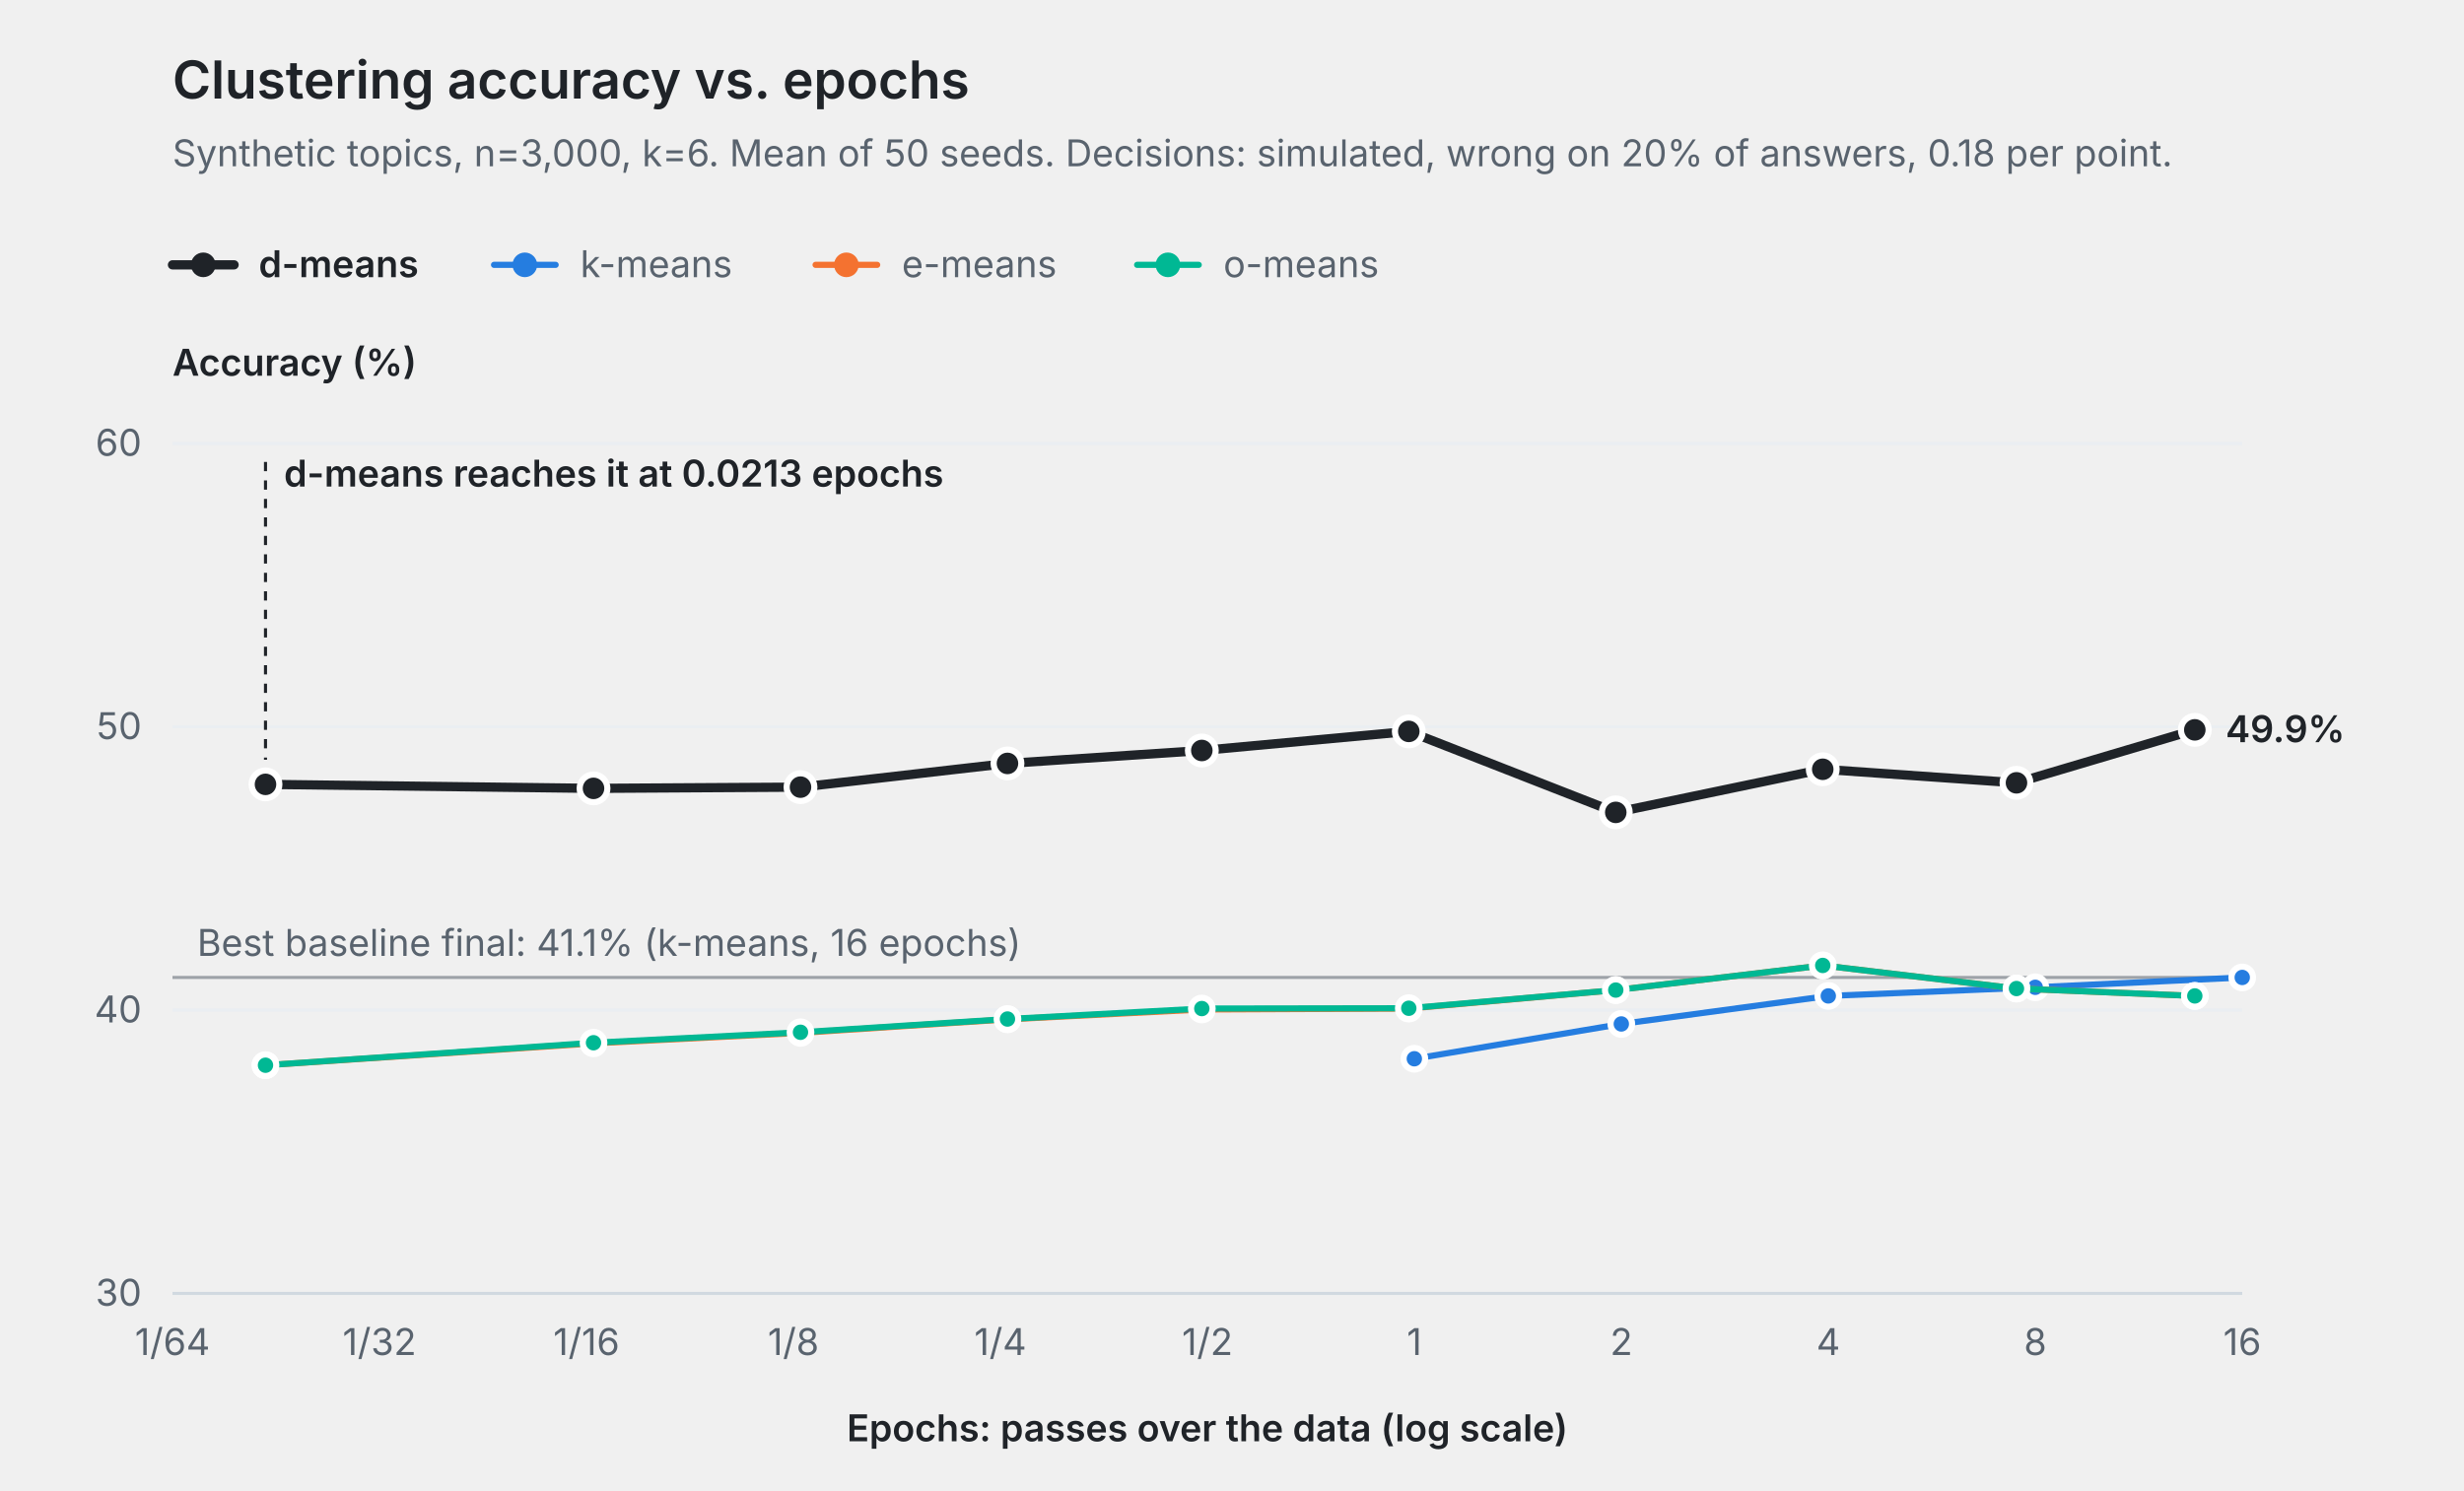
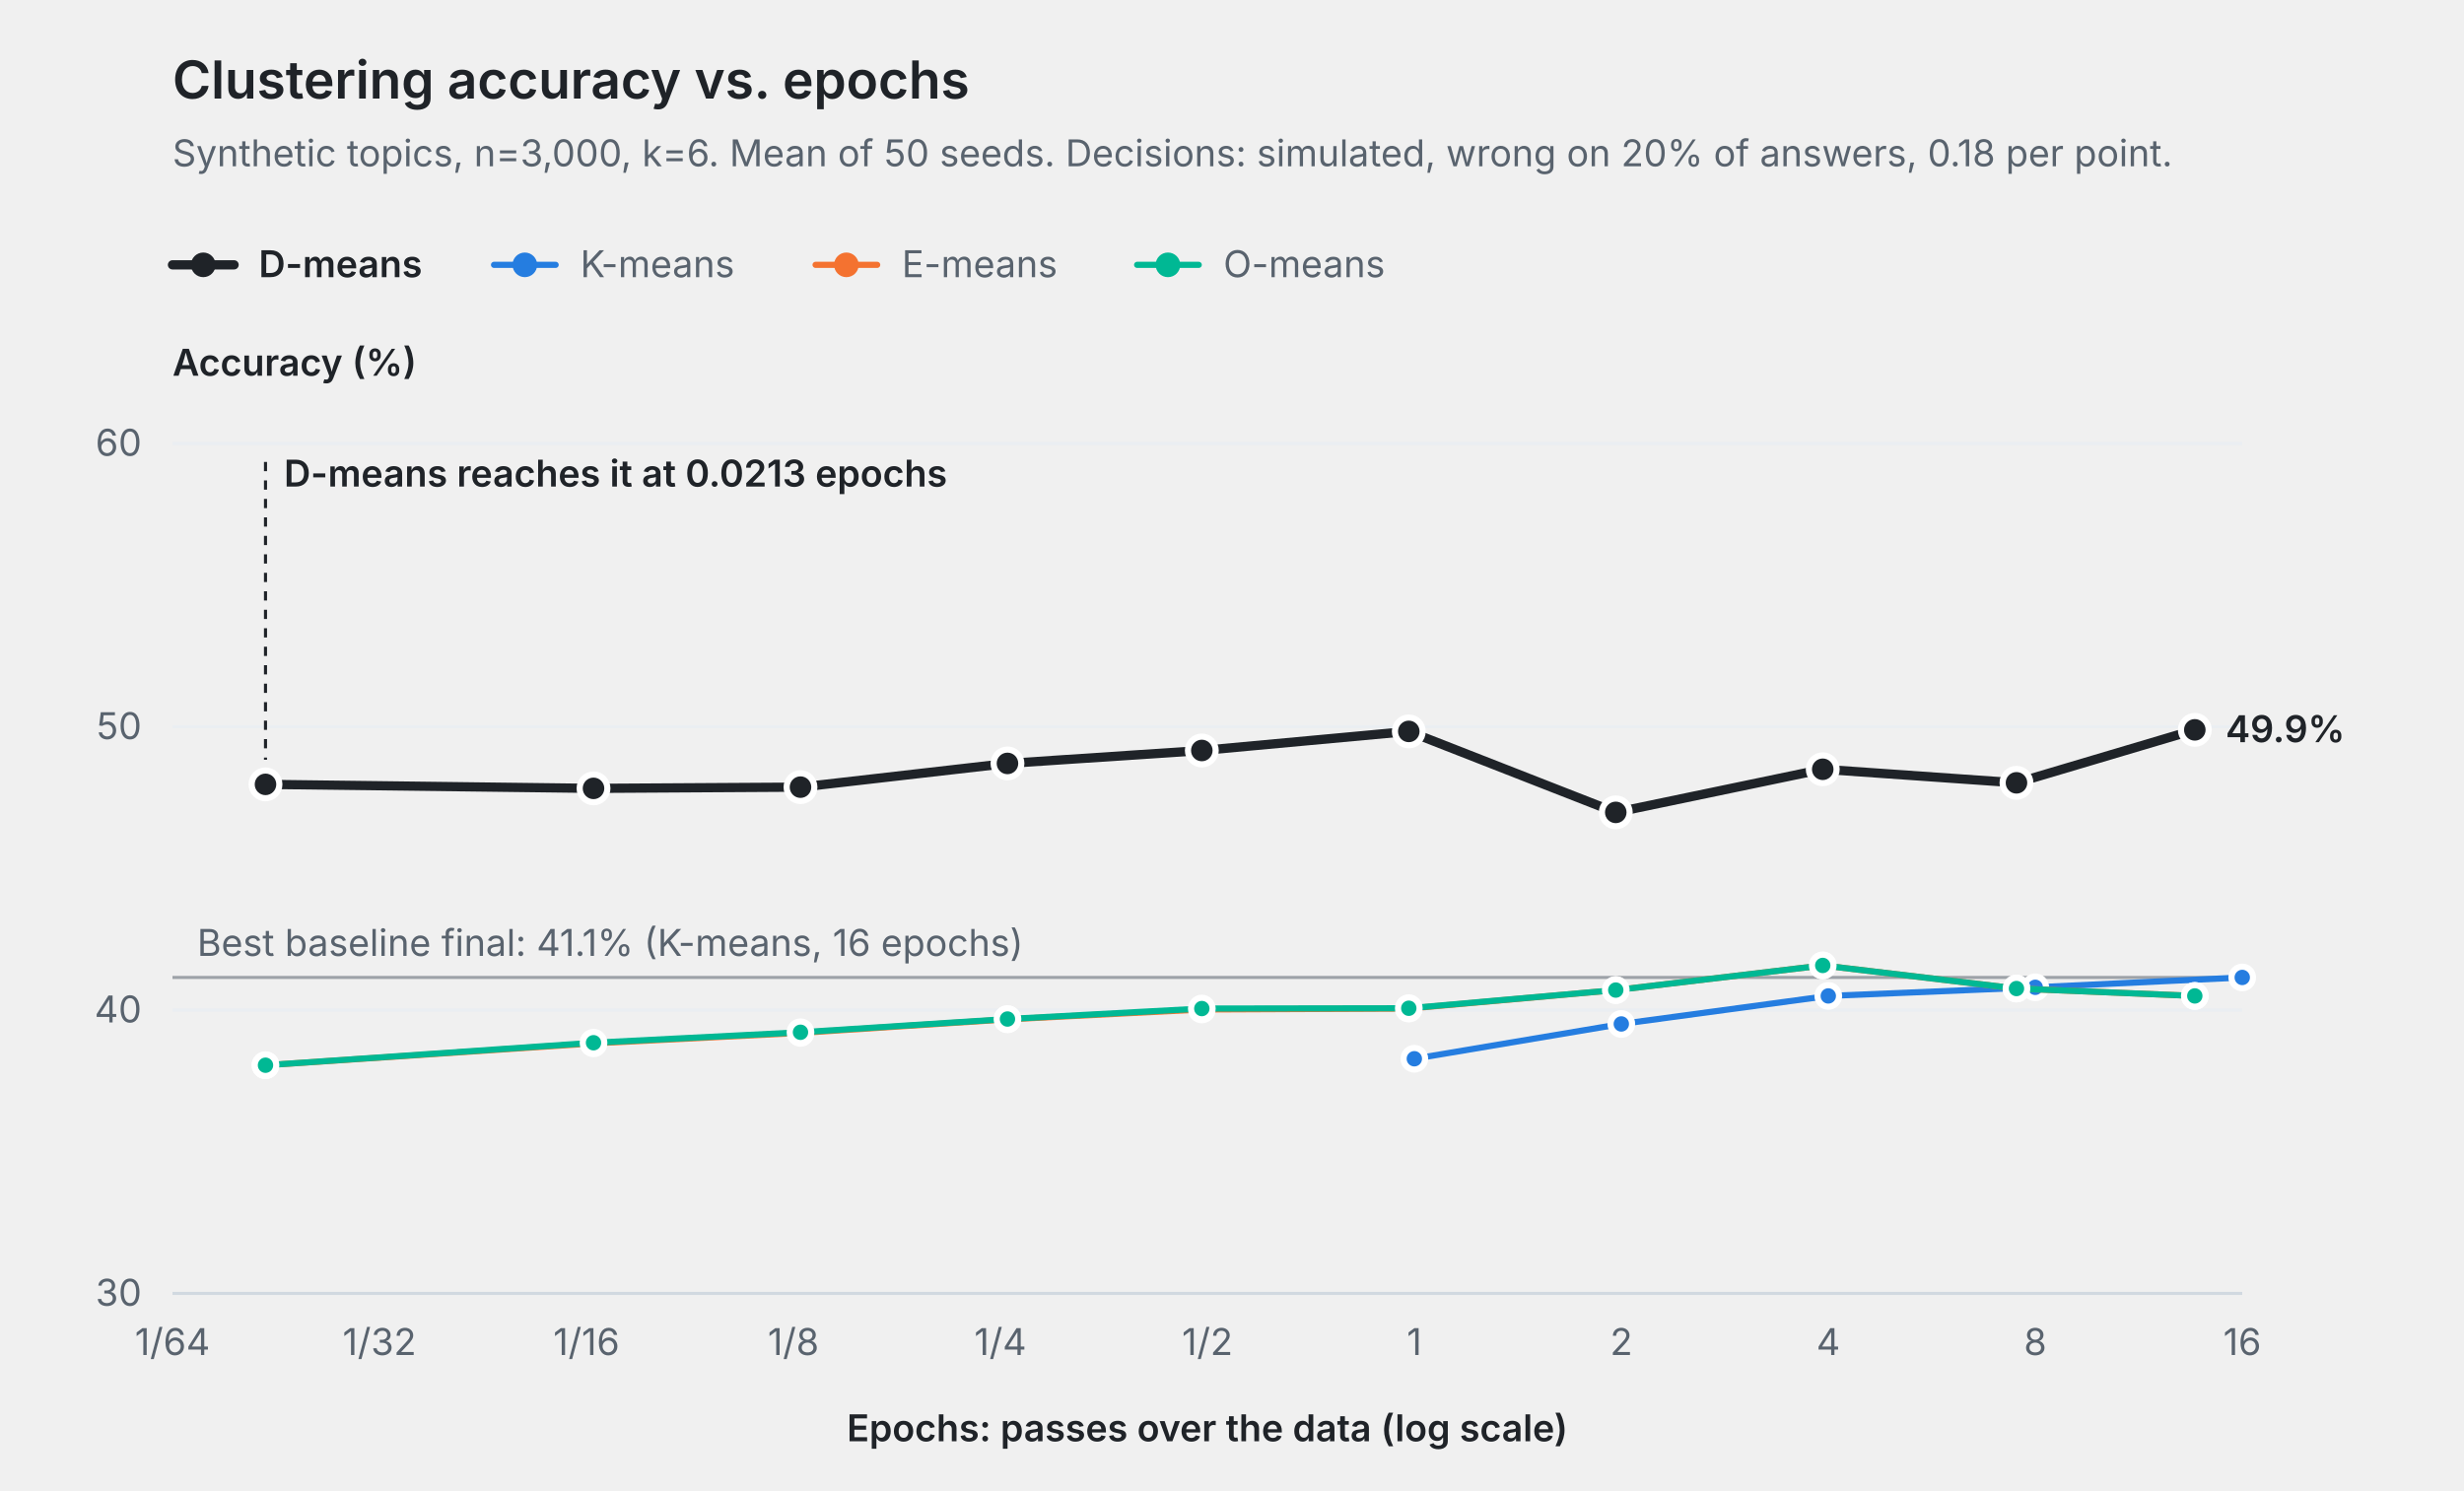
<svg xmlns="http://www.w3.org/2000/svg" viewBox="0 0 800 484" width="800" height="484" role="img" aria-labelledby="t d">
  <style>text{font-family:-apple-system,BlinkMacSystemFont,'Segoe UI',system-ui,sans-serif;fill:#59636e;font-size:12px}.h{fill:#1f2328;font-size:17px;font-weight:600}.n{font-variant-numeric:tabular-nums}.k{fill:#1f2328;font-weight:600}</style>
  <text class="h" x="56" y="32">Clustering accuracy vs. epochs</text>
  <text x="56" y="54">Synthetic topics, n=3,000, k=6. Mean of 50 seeds. Decisions: simulated, wrong on 20% of answers, 0.18 per point.</text>
  <g data-legend="d-means">
    <line x1="56" y1="86" x2="76" y2="86" stroke="#1f2328" stroke-width="3" stroke-linecap="round" />
    <circle cx="66" cy="86" r="4" fill="#1f2328" />
-     <text x="84" y="90" class="k">d-means</text>
+     <text x="84" y="90" class="k">D-means</text>
  </g>
  <g data-legend="k-means">
    <line x1="160.4" y1="86" x2="180.4" y2="86" stroke="#257de0" stroke-width="2" stroke-linecap="round" />
    <circle cx="170.4" cy="86" r="4" fill="#257de0" />
-     <text x="188.4" y="90">k-means</text>
+     <text x="188.4" y="90">K-means</text>
  </g>
  <g data-legend="e-means">
    <line x1="264.8" y1="86" x2="284.8" y2="86" stroke="#f47230" stroke-width="2" stroke-linecap="round" />
    <circle cx="274.8" cy="86" r="4" fill="#f47230" />
-     <text x="292.8" y="90">e-means</text>
+     <text x="292.8" y="90">E-means</text>
  </g>
  <g data-legend="o-means">
    <line x1="369.2" y1="86" x2="389.2" y2="86" stroke="#00b894" stroke-width="2" stroke-linecap="round" />
    <circle cx="379.2" cy="86" r="4" fill="#00b894" />
-     <text x="397.2" y="90">o-means</text>
+     <text x="397.2" y="90">O-means</text>
  </g>
  <text x="56" y="122" class="k">Accuracy (%)</text>
  <line x1="56" y1="420.0" x2="728" y2="420.0" stroke="#d1d9e0" stroke-width="1" />
  <text x="46" y="424.0" text-anchor="end" class="n">30</text>
  <line x1="56" y1="328.0" x2="728" y2="328.0" stroke="#eaeef2" stroke-width="1" />
  <text x="46" y="332.0" text-anchor="end" class="n">40</text>
  <line x1="56" y1="236.0" x2="728" y2="236.0" stroke="#eaeef2" stroke-width="1" />
  <text x="46" y="240.0" text-anchor="end" class="n">50</text>
  <line x1="56" y1="144.0" x2="728" y2="144.0" stroke="#eaeef2" stroke-width="1" />
  <text x="46" y="148.0" text-anchor="end" class="n">60</text>
  <text x="56.0" y="440" text-anchor="middle" class="n">1/64</text>
  <text x="123.2" y="440" text-anchor="middle" class="n">1/32</text>
  <text x="190.4" y="440" text-anchor="middle" class="n">1/16</text>
  <text x="257.6" y="440" text-anchor="middle" class="n">1/8</text>
  <text x="324.8" y="440" text-anchor="middle" class="n">1/4</text>
  <text x="392.0" y="440" text-anchor="middle" class="n">1/2</text>
  <text x="459.2" y="440" text-anchor="middle" class="n">1</text>
  <text x="526.4" y="440" text-anchor="middle" class="n">2</text>
  <text x="593.6" y="440" text-anchor="middle" class="n">4</text>
  <text x="660.8" y="440" text-anchor="middle" class="n">8</text>
  <text x="728.0" y="440" text-anchor="middle" class="n">16</text>
  <text x="392.0" y="468" text-anchor="middle" class="k">Epochs: passes over the data (log scale)</text>
  <line x1="56" y1="317.4" x2="728" y2="317.4" stroke="#59636e" stroke-width="1" stroke-opacity="0.55" />
-   <text x="64" y="310.4">Best baseline final: 41.1% (k-means, 16 epochs)</text>
+   <text x="64" y="310.4">Best baseline final: 41.1% (K-means, 16 epochs)</text>
  <g data-method="k-means">
    <path d="M459.2,343.8 L526.4,332.5 L593.6,323.4 L660.8,320.6 L728.0,317.4" fill="none" stroke="#257de0" stroke-width="2" stroke-linejoin="round" stroke-linecap="round" />
    <circle cx="459.2" cy="343.8" r="3.5" fill="#257de0" stroke="#ffffff" stroke-width="2" />
    <circle cx="526.4" cy="332.5" r="3.5" fill="#257de0" stroke="#ffffff" stroke-width="2" />
    <circle cx="593.6" cy="323.4" r="3.5" fill="#257de0" stroke="#ffffff" stroke-width="2" />
    <circle cx="660.8" cy="320.6" r="3.5" fill="#257de0" stroke="#ffffff" stroke-width="2" />
    <circle cx="728.0" cy="317.4" r="3.5" fill="#257de0" stroke="#ffffff" stroke-width="2" />
  </g>
  <g data-method="e-means">
    <path d="M86.2,345.9 L192.7,338.8 L259.9,335.4 L327.1,331.0 L390.2,327.8 L457.4,327.5 L524.6,321.5 L591.8,313.5 L654.7,321.0 L712.6,323.4" fill="none" stroke="#f47230" stroke-width="2" stroke-linejoin="round" stroke-linecap="round" />
    <circle cx="86.2" cy="345.9" r="3.5" fill="#f47230" stroke="#ffffff" stroke-width="2" />
    <circle cx="192.7" cy="338.8" r="3.5" fill="#f47230" stroke="#ffffff" stroke-width="2" />
    <circle cx="259.9" cy="335.4" r="3.5" fill="#f47230" stroke="#ffffff" stroke-width="2" />
    <circle cx="327.1" cy="331.0" r="3.5" fill="#f47230" stroke="#ffffff" stroke-width="2" />
    <circle cx="390.2" cy="327.8" r="3.5" fill="#f47230" stroke="#ffffff" stroke-width="2" />
    <circle cx="457.4" cy="327.5" r="3.5" fill="#f47230" stroke="#ffffff" stroke-width="2" />
    <circle cx="524.6" cy="321.5" r="3.5" fill="#f47230" stroke="#ffffff" stroke-width="2" />
    <circle cx="591.8" cy="313.5" r="3.5" fill="#f47230" stroke="#ffffff" stroke-width="2" />
    <circle cx="654.7" cy="321.0" r="3.5" fill="#f47230" stroke="#ffffff" stroke-width="2" />
    <circle cx="712.6" cy="323.4" r="3.5" fill="#f47230" stroke="#ffffff" stroke-width="2" />
  </g>
  <g data-method="o-means">
    <path d="M86.2,345.9 L192.7,338.6 L259.9,335.2 L327.1,330.9 L390.2,327.5 L457.4,327.4 L524.6,321.5 L591.8,313.5 L654.7,321.0 L712.6,323.4" fill="none" stroke="#00b894" stroke-width="2" stroke-linejoin="round" stroke-linecap="round" />
    <circle cx="86.2" cy="345.9" r="3.5" fill="#00b894" stroke="#ffffff" stroke-width="2" />
    <circle cx="192.7" cy="338.6" r="3.5" fill="#00b894" stroke="#ffffff" stroke-width="2" />
    <circle cx="259.9" cy="335.2" r="3.5" fill="#00b894" stroke="#ffffff" stroke-width="2" />
    <circle cx="327.1" cy="330.9" r="3.5" fill="#00b894" stroke="#ffffff" stroke-width="2" />
    <circle cx="390.2" cy="327.5" r="3.5" fill="#00b894" stroke="#ffffff" stroke-width="2" />
    <circle cx="457.4" cy="327.4" r="3.5" fill="#00b894" stroke="#ffffff" stroke-width="2" />
    <circle cx="524.6" cy="321.5" r="3.5" fill="#00b894" stroke="#ffffff" stroke-width="2" />
    <circle cx="591.8" cy="313.5" r="3.5" fill="#00b894" stroke="#ffffff" stroke-width="2" />
    <circle cx="654.7" cy="321.0" r="3.5" fill="#00b894" stroke="#ffffff" stroke-width="2" />
    <circle cx="712.6" cy="323.4" r="3.5" fill="#00b894" stroke="#ffffff" stroke-width="2" />
  </g>
  <g data-method="d-means">
    <path d="M86.2,254.7 L192.7,256.0 L259.9,255.6 L327.1,247.9 L390.2,243.7 L457.4,237.5 L524.6,263.8 L591.8,249.8 L654.7,254.2 L712.6,237.0" fill="none" stroke="#1f2328" stroke-width="3" stroke-linejoin="round" stroke-linecap="round" />
    <circle cx="86.2" cy="254.7" r="4.5" fill="#1f2328" stroke="#ffffff" stroke-width="2" />
    <circle cx="192.7" cy="256.0" r="4.5" fill="#1f2328" stroke="#ffffff" stroke-width="2" />
    <circle cx="259.9" cy="255.6" r="4.5" fill="#1f2328" stroke="#ffffff" stroke-width="2" />
    <circle cx="327.1" cy="247.9" r="4.5" fill="#1f2328" stroke="#ffffff" stroke-width="2" />
    <circle cx="390.2" cy="243.7" r="4.5" fill="#1f2328" stroke="#ffffff" stroke-width="2" />
    <circle cx="457.4" cy="237.5" r="4.5" fill="#1f2328" stroke="#ffffff" stroke-width="2" />
    <circle cx="524.6" cy="263.8" r="4.5" fill="#1f2328" stroke="#ffffff" stroke-width="2" />
    <circle cx="591.8" cy="249.8" r="4.5" fill="#1f2328" stroke="#ffffff" stroke-width="2" />
    <circle cx="654.7" cy="254.2" r="4.5" fill="#1f2328" stroke="#ffffff" stroke-width="2" />
    <circle cx="712.6" cy="237.0" r="4.5" fill="#1f2328" stroke="#ffffff" stroke-width="2" />
  </g>
  <line x1="86.2" y1="150" x2="86.2" y2="246.7" stroke="#1f2328" stroke-width="1" stroke-dasharray="3 3" />
-   <text x="92.2" y="158" class="k">d-means reaches it at 0.0213 epochs</text>
+   <text x="92.2" y="158" class="k">D-means reaches it at 0.0213 epochs</text>
  <text x="722.6" y="241.0" class="k n">49.9%</text>
</svg>
